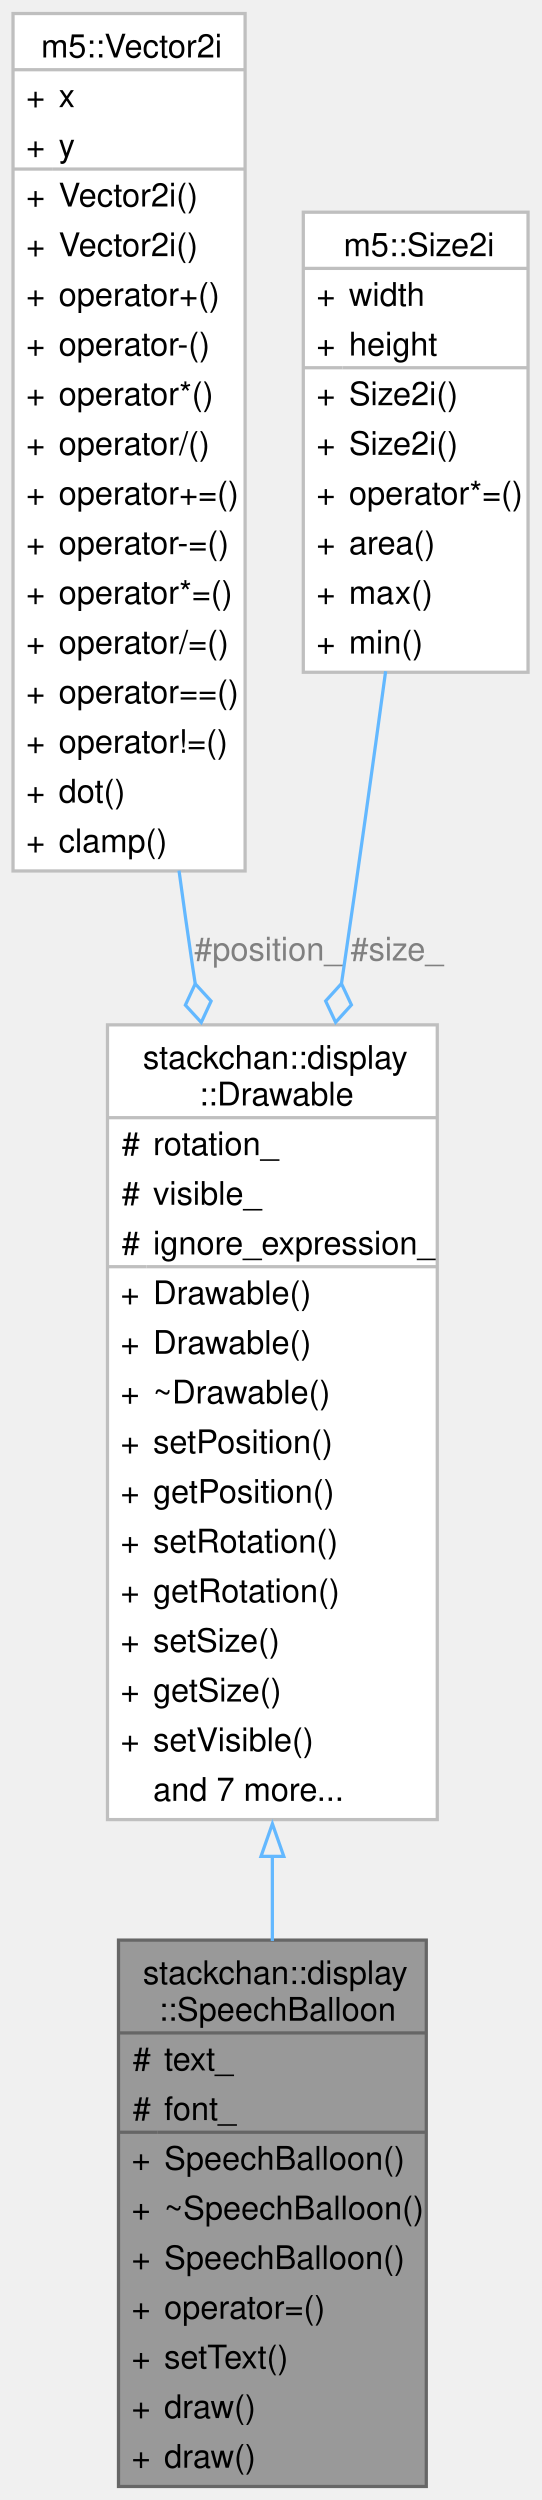
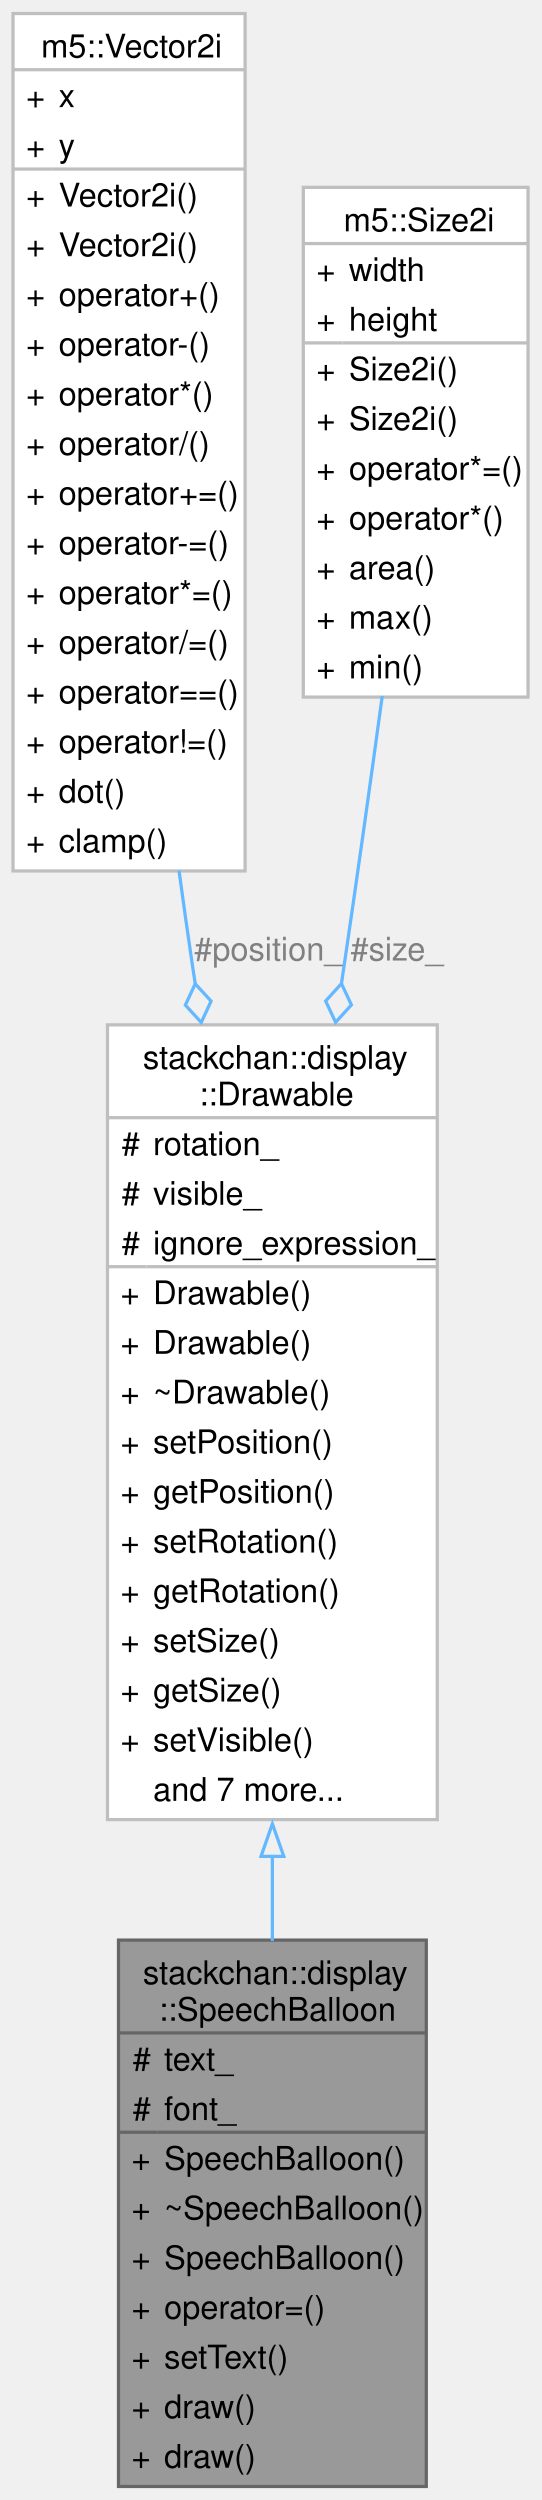
<svg xmlns="http://www.w3.org/2000/svg" xmlns:xlink="http://www.w3.org/1999/xlink" width="166pt" height="767pt" viewBox="0.00 0.00 166.12 767.25">
  <g id="graph0" class="graph" transform="scale(1 1) rotate(0) translate(4 763.25)">
    <g id="Node000001" class="node">
      <g id="a_Node000001">
        <a xlink:title=" ">
          <polygon fill="#999999" stroke="none" points="126.88,-167.75 32.38,-167.75 32.38,0 126.88,0 126.88,-167.75" />
          <text text-anchor="start" x="39.88" y="-154.25" font-family="Helvetica,sans-Serif" font-size="10.00">stackchan::display</text>
          <text text-anchor="start" x="44.75" y="-143" font-family="Helvetica,sans-Serif" font-size="10.00">::SpeechBalloon</text>
          <text text-anchor="start" x="36.75" y="-127.75" font-family="Helvetica,sans-Serif" font-size="10.00">#</text>
          <text text-anchor="start" x="46.38" y="-127.75" font-family="Helvetica,sans-Serif" font-size="10.00">text_</text>
          <text text-anchor="start" x="36.75" y="-112.5" font-family="Helvetica,sans-Serif" font-size="10.00">#</text>
          <text text-anchor="start" x="46.38" y="-112.5" font-family="Helvetica,sans-Serif" font-size="10.00">font_</text>
          <text text-anchor="start" x="36.38" y="-97.25" font-family="Helvetica,sans-Serif" font-size="10.00">+</text>
          <text text-anchor="start" x="46.38" y="-97.25" font-family="Helvetica,sans-Serif" font-size="10.00">SpeechBalloon()</text>
          <text text-anchor="start" x="36.38" y="-82" font-family="Helvetica,sans-Serif" font-size="10.00">+</text>
          <text text-anchor="start" x="46.38" y="-82" font-family="Helvetica,sans-Serif" font-size="10.00">~SpeechBalloon()</text>
          <text text-anchor="start" x="36.38" y="-66.75" font-family="Helvetica,sans-Serif" font-size="10.00">+</text>
          <text text-anchor="start" x="46.38" y="-66.75" font-family="Helvetica,sans-Serif" font-size="10.00">SpeechBalloon()</text>
          <text text-anchor="start" x="36.38" y="-51.5" font-family="Helvetica,sans-Serif" font-size="10.00">+</text>
          <text text-anchor="start" x="46.38" y="-51.5" font-family="Helvetica,sans-Serif" font-size="10.00">operator=()</text>
          <text text-anchor="start" x="36.38" y="-36.25" font-family="Helvetica,sans-Serif" font-size="10.00">+</text>
          <text text-anchor="start" x="46.38" y="-36.25" font-family="Helvetica,sans-Serif" font-size="10.00">setText()</text>
          <text text-anchor="start" x="36.38" y="-21" font-family="Helvetica,sans-Serif" font-size="10.00">+</text>
          <text text-anchor="start" x="46.38" y="-21" font-family="Helvetica,sans-Serif" font-size="10.00">draw()</text>
          <text text-anchor="start" x="36.38" y="-5.75" font-family="Helvetica,sans-Serif" font-size="10.00">+</text>
          <text text-anchor="start" x="46.38" y="-5.75" font-family="Helvetica,sans-Serif" font-size="10.00">draw()</text>
          <polygon fill="#666666" stroke="#666666" points="32.38,-139.25 32.38,-139.25 126.88,-139.25 126.88,-139.25 32.38,-139.25" />
          <polygon fill="#666666" stroke="#666666" points="32.38,-108.75 32.38,-108.75 44.38,-108.75 44.38,-108.75 32.38,-108.75" />
          <polygon fill="#666666" stroke="#666666" points="44.38,-108.75 44.38,-108.75 126.88,-108.75 126.88,-108.75 44.38,-108.75" />
          <polygon fill="none" stroke="#666666" points="32.38,0 32.38,-167.75 126.88,-167.75 126.88,0 32.38,0" />
        </a>
      </g>
    </g>
    <g id="Node000002" class="node">
      <g id="a_Node000002">
        <a xlink:href="classstackchan_1_1display_1_1_drawable.html" target="_top" xlink:title=" ">
          <polygon fill="white" stroke="none" points="130.25,-448.75 29,-448.75 29,-204.75 130.25,-204.75 130.25,-448.75" />
          <text text-anchor="start" x="39.88" y="-435.25" font-family="Helvetica,sans-Serif" font-size="10.00">stackchan::display</text>
          <text text-anchor="start" x="57.12" y="-424" font-family="Helvetica,sans-Serif" font-size="10.00">::Drawable</text>
          <text text-anchor="start" x="33.38" y="-408.75" font-family="Helvetica,sans-Serif" font-size="10.00">#</text>
          <text text-anchor="start" x="43" y="-408.75" font-family="Helvetica,sans-Serif" font-size="10.00">rotation_</text>
          <text text-anchor="start" x="33.38" y="-393.5" font-family="Helvetica,sans-Serif" font-size="10.00">#</text>
          <text text-anchor="start" x="43" y="-393.5" font-family="Helvetica,sans-Serif" font-size="10.00">visible_</text>
          <text text-anchor="start" x="33.38" y="-378.25" font-family="Helvetica,sans-Serif" font-size="10.00">#</text>
          <text text-anchor="start" x="43" y="-378.25" font-family="Helvetica,sans-Serif" font-size="10.00">ignore_expression_</text>
          <text text-anchor="start" x="33" y="-363" font-family="Helvetica,sans-Serif" font-size="10.00">+</text>
          <text text-anchor="start" x="43" y="-363" font-family="Helvetica,sans-Serif" font-size="10.00">Drawable()</text>
          <text text-anchor="start" x="33" y="-347.75" font-family="Helvetica,sans-Serif" font-size="10.00">+</text>
          <text text-anchor="start" x="43" y="-347.75" font-family="Helvetica,sans-Serif" font-size="10.00">Drawable()</text>
          <text text-anchor="start" x="33" y="-332.5" font-family="Helvetica,sans-Serif" font-size="10.00">+</text>
          <text text-anchor="start" x="43" y="-332.5" font-family="Helvetica,sans-Serif" font-size="10.00">~Drawable()</text>
          <text text-anchor="start" x="33" y="-317.25" font-family="Helvetica,sans-Serif" font-size="10.00">+</text>
          <text text-anchor="start" x="43" y="-317.25" font-family="Helvetica,sans-Serif" font-size="10.00">setPosition()</text>
          <text text-anchor="start" x="33" y="-302" font-family="Helvetica,sans-Serif" font-size="10.00">+</text>
          <text text-anchor="start" x="43" y="-302" font-family="Helvetica,sans-Serif" font-size="10.00">getPosition()</text>
          <text text-anchor="start" x="33" y="-286.75" font-family="Helvetica,sans-Serif" font-size="10.00">+</text>
          <text text-anchor="start" x="43" y="-286.75" font-family="Helvetica,sans-Serif" font-size="10.00">setRotation()</text>
          <text text-anchor="start" x="33" y="-271.5" font-family="Helvetica,sans-Serif" font-size="10.00">+</text>
          <text text-anchor="start" x="43" y="-271.5" font-family="Helvetica,sans-Serif" font-size="10.00">getRotation()</text>
          <text text-anchor="start" x="33" y="-256.25" font-family="Helvetica,sans-Serif" font-size="10.00">+</text>
          <text text-anchor="start" x="43" y="-256.25" font-family="Helvetica,sans-Serif" font-size="10.00">setSize()</text>
          <text text-anchor="start" x="33" y="-241" font-family="Helvetica,sans-Serif" font-size="10.00">+</text>
          <text text-anchor="start" x="43" y="-241" font-family="Helvetica,sans-Serif" font-size="10.00">getSize()</text>
          <text text-anchor="start" x="33" y="-225.75" font-family="Helvetica,sans-Serif" font-size="10.00">+</text>
          <text text-anchor="start" x="43" y="-225.75" font-family="Helvetica,sans-Serif" font-size="10.00">setVisible()</text>
          <text text-anchor="start" x="43" y="-210.5" font-family="Helvetica,sans-Serif" font-size="10.00">and 7 more...</text>
          <polygon fill="#bfbfbf" stroke="#bfbfbf" points="29,-420.25 29,-420.25 130.25,-420.25 130.25,-420.25 29,-420.25" />
          <polygon fill="#bfbfbf" stroke="#bfbfbf" points="29,-374.5 29,-374.5 41,-374.5 41,-374.5 29,-374.5" />
          <polygon fill="#bfbfbf" stroke="#bfbfbf" points="41,-374.5 41,-374.5 130.25,-374.5 130.25,-374.5 41,-374.5" />
          <polygon fill="none" stroke="#bfbfbf" points="29,-204.75 29,-448.75 130.25,-448.75 130.25,-204.75 29,-204.75" />
        </a>
      </g>
    </g>
    <g id="edge1_Node000001_Node000002" class="edge">
      <g id="a_edge1_Node000001_Node000002">
        <a xlink:title=" ">
          <path fill="none" stroke="#63b8ff" d="M79.62,-193.68C79.62,-184.81 79.62,-176.02 79.62,-167.5" />
          <polygon fill="none" stroke="#63b8ff" points="76.13,-193.45 79.63,-203.45 83.13,-193.45 76.13,-193.45" />
        </a>
      </g>
    </g>
    <g id="Node000003" class="node">
      <g id="a_Node000003">
        <a xlink:href="classm5_1_1_vector2i.html" target="_top" xlink:title=" ">
          <polygon fill="white" stroke="none" points="71.25,-759.25 0,-759.25 0,-496 71.25,-496 71.25,-759.25" />
          <text text-anchor="start" x="8.62" y="-745.75" font-family="Helvetica,sans-Serif" font-size="10.00">m5::Vector2i</text>
          <text text-anchor="start" x="4" y="-730.5" font-family="Helvetica,sans-Serif" font-size="10.00">+</text>
          <text text-anchor="start" x="14" y="-730.5" font-family="Helvetica,sans-Serif" font-size="10.00">x</text>
          <text text-anchor="start" x="4" y="-715.25" font-family="Helvetica,sans-Serif" font-size="10.00">+</text>
          <text text-anchor="start" x="14" y="-715.25" font-family="Helvetica,sans-Serif" font-size="10.00">y</text>
          <text text-anchor="start" x="4" y="-700" font-family="Helvetica,sans-Serif" font-size="10.00">+</text>
          <text text-anchor="start" x="14" y="-700" font-family="Helvetica,sans-Serif" font-size="10.00">Vector2i()</text>
          <text text-anchor="start" x="4" y="-684.75" font-family="Helvetica,sans-Serif" font-size="10.00">+</text>
          <text text-anchor="start" x="14" y="-684.75" font-family="Helvetica,sans-Serif" font-size="10.00">Vector2i()</text>
          <text text-anchor="start" x="4" y="-669.5" font-family="Helvetica,sans-Serif" font-size="10.00">+</text>
          <text text-anchor="start" x="14" y="-669.5" font-family="Helvetica,sans-Serif" font-size="10.00">operator+()</text>
          <text text-anchor="start" x="4" y="-654.25" font-family="Helvetica,sans-Serif" font-size="10.00">+</text>
          <text text-anchor="start" x="14" y="-654.25" font-family="Helvetica,sans-Serif" font-size="10.00">operator-()</text>
          <text text-anchor="start" x="4" y="-639" font-family="Helvetica,sans-Serif" font-size="10.00">+</text>
          <text text-anchor="start" x="14" y="-639" font-family="Helvetica,sans-Serif" font-size="10.00">operator*()</text>
          <text text-anchor="start" x="4" y="-623.75" font-family="Helvetica,sans-Serif" font-size="10.00">+</text>
          <text text-anchor="start" x="14" y="-623.75" font-family="Helvetica,sans-Serif" font-size="10.00">operator/()</text>
          <text text-anchor="start" x="4" y="-608.5" font-family="Helvetica,sans-Serif" font-size="10.00">+</text>
          <text text-anchor="start" x="14" y="-608.5" font-family="Helvetica,sans-Serif" font-size="10.00">operator+=()</text>
          <text text-anchor="start" x="4" y="-593.25" font-family="Helvetica,sans-Serif" font-size="10.00">+</text>
          <text text-anchor="start" x="14" y="-593.25" font-family="Helvetica,sans-Serif" font-size="10.00">operator-=()</text>
          <text text-anchor="start" x="4" y="-578" font-family="Helvetica,sans-Serif" font-size="10.00">+</text>
          <text text-anchor="start" x="14" y="-578" font-family="Helvetica,sans-Serif" font-size="10.00">operator*=()</text>
          <text text-anchor="start" x="4" y="-562.75" font-family="Helvetica,sans-Serif" font-size="10.00">+</text>
          <text text-anchor="start" x="14" y="-562.75" font-family="Helvetica,sans-Serif" font-size="10.00">operator/=()</text>
          <text text-anchor="start" x="4" y="-547.5" font-family="Helvetica,sans-Serif" font-size="10.00">+</text>
          <text text-anchor="start" x="14" y="-547.5" font-family="Helvetica,sans-Serif" font-size="10.00">operator==()</text>
          <text text-anchor="start" x="4" y="-532.25" font-family="Helvetica,sans-Serif" font-size="10.00">+</text>
          <text text-anchor="start" x="14" y="-532.25" font-family="Helvetica,sans-Serif" font-size="10.00">operator!=()</text>
          <text text-anchor="start" x="4" y="-517" font-family="Helvetica,sans-Serif" font-size="10.00">+</text>
          <text text-anchor="start" x="14" y="-517" font-family="Helvetica,sans-Serif" font-size="10.00">dot()</text>
          <text text-anchor="start" x="4" y="-501.75" font-family="Helvetica,sans-Serif" font-size="10.00">+</text>
          <text text-anchor="start" x="14" y="-501.75" font-family="Helvetica,sans-Serif" font-size="10.00">clamp()</text>
          <polygon fill="#bfbfbf" stroke="#bfbfbf" points="0,-742 0,-742 71.25,-742 71.25,-742 0,-742" />
          <polygon fill="#bfbfbf" stroke="#bfbfbf" points="0,-711.5 0,-711.5 12,-711.5 12,-711.5 0,-711.5" />
          <polygon fill="#bfbfbf" stroke="#bfbfbf" points="12,-711.5 12,-711.5 71.25,-711.5 71.25,-711.5 12,-711.5" />
          <polygon fill="none" stroke="#bfbfbf" points="0,-496 0,-759.25 71.25,-759.25 71.25,-496 0,-496" />
        </a>
      </g>
    </g>
    <g id="edge2_Node000002_Node000003" class="edge">
      <g id="a_edge2_Node000002_Node000003">
        <a xlink:title=" ">
          <path fill="none" stroke="#63b8ff" d="M50.96,-496.11C52.31,-486.16 53.7,-476.29 55.12,-466.75 55.39,-464.99 55.66,-463.21 55.93,-461.43" />
          <polygon fill="none" stroke="#63b8ff" points="55.94,-461.35 52.91,-454.81 57.79,-449.5 60.81,-456.04 55.94,-461.35" />
        </a>
      </g>
      <text text-anchor="middle" x="78.38" y="-468.5" font-family="Helvetica,sans-Serif" font-size="10.00" fill="grey"> #position_</text>
    </g>
    <g id="Node000004" class="node">
      <g id="a_Node000004">
        <a xlink:href="classm5_1_1_size2i.html" target="_top" xlink:title=" ">
-           <polygon fill="white" stroke="none" points="158.12,-698.25 89.12,-698.25 89.12,-557 158.12,-557 158.12,-698.25" />
-           <text text-anchor="start" x="101.5" y="-684.75" font-family="Helvetica,sans-Serif" font-size="10.00">m5::Size2i</text>
-           <text text-anchor="start" x="93.12" y="-669.5" font-family="Helvetica,sans-Serif" font-size="10.00">+</text>
-           <text text-anchor="start" x="103.12" y="-669.5" font-family="Helvetica,sans-Serif" font-size="10.00">width</text>
-           <text text-anchor="start" x="93.12" y="-654.25" font-family="Helvetica,sans-Serif" font-size="10.00">+</text>
-           <text text-anchor="start" x="103.12" y="-654.25" font-family="Helvetica,sans-Serif" font-size="10.00">height</text>
-           <text text-anchor="start" x="93.12" y="-639" font-family="Helvetica,sans-Serif" font-size="10.00">+</text>
-           <text text-anchor="start" x="103.12" y="-639" font-family="Helvetica,sans-Serif" font-size="10.00">Size2i()</text>
-           <text text-anchor="start" x="93.12" y="-623.75" font-family="Helvetica,sans-Serif" font-size="10.00">+</text>
-           <text text-anchor="start" x="103.12" y="-623.75" font-family="Helvetica,sans-Serif" font-size="10.00">Size2i()</text>
-           <text text-anchor="start" x="93.12" y="-608.5" font-family="Helvetica,sans-Serif" font-size="10.00">+</text>
-           <text text-anchor="start" x="103.12" y="-608.5" font-family="Helvetica,sans-Serif" font-size="10.00">operator*=()</text>
-           <text text-anchor="start" x="93.12" y="-593.25" font-family="Helvetica,sans-Serif" font-size="10.00">+</text>
-           <text text-anchor="start" x="103.12" y="-593.25" font-family="Helvetica,sans-Serif" font-size="10.00">area()</text>
-           <text text-anchor="start" x="93.12" y="-578" font-family="Helvetica,sans-Serif" font-size="10.00">+</text>
-           <text text-anchor="start" x="103.12" y="-578" font-family="Helvetica,sans-Serif" font-size="10.00">max()</text>
-           <text text-anchor="start" x="93.12" y="-562.75" font-family="Helvetica,sans-Serif" font-size="10.00">+</text>
-           <text text-anchor="start" x="103.12" y="-562.75" font-family="Helvetica,sans-Serif" font-size="10.00">min()</text>
-           <polygon fill="#bfbfbf" stroke="#bfbfbf" points="89.12,-681 89.12,-681 158.12,-681 158.12,-681 89.12,-681" />
-           <polygon fill="#bfbfbf" stroke="#bfbfbf" points="89.12,-650.5 89.12,-650.5 101.12,-650.5 101.12,-650.5 89.12,-650.5" />
-           <polygon fill="#bfbfbf" stroke="#bfbfbf" points="101.12,-650.5 101.12,-650.5 158.12,-650.5 158.12,-650.5 101.12,-650.5" />
-           <polygon fill="none" stroke="#bfbfbf" points="89.12,-557 89.12,-698.25 158.12,-698.25 158.12,-557 89.12,-557" />
+           <polygon fill="white" stroke="none" points="158.12,-705.88 89.12,-705.88 89.12,-549.38 158.12,-549.38 158.12,-705.88" />
+           <text text-anchor="start" x="101.5" y="-692.38" font-family="Helvetica,sans-Serif" font-size="10.00">m5::Size2i</text>
+           <text text-anchor="start" x="93.12" y="-677.12" font-family="Helvetica,sans-Serif" font-size="10.00">+</text>
+           <text text-anchor="start" x="103.12" y="-677.12" font-family="Helvetica,sans-Serif" font-size="10.00">width</text>
+           <text text-anchor="start" x="93.12" y="-661.88" font-family="Helvetica,sans-Serif" font-size="10.00">+</text>
+           <text text-anchor="start" x="103.12" y="-661.88" font-family="Helvetica,sans-Serif" font-size="10.00">height</text>
+           <text text-anchor="start" x="93.12" y="-646.62" font-family="Helvetica,sans-Serif" font-size="10.00">+</text>
+           <text text-anchor="start" x="103.12" y="-646.62" font-family="Helvetica,sans-Serif" font-size="10.00">Size2i()</text>
+           <text text-anchor="start" x="93.12" y="-631.38" font-family="Helvetica,sans-Serif" font-size="10.00">+</text>
+           <text text-anchor="start" x="103.12" y="-631.38" font-family="Helvetica,sans-Serif" font-size="10.00">Size2i()</text>
+           <text text-anchor="start" x="93.12" y="-616.12" font-family="Helvetica,sans-Serif" font-size="10.00">+</text>
+           <text text-anchor="start" x="103.12" y="-616.12" font-family="Helvetica,sans-Serif" font-size="10.00">operator*=()</text>
+           <text text-anchor="start" x="93.12" y="-600.88" font-family="Helvetica,sans-Serif" font-size="10.00">+</text>
+           <text text-anchor="start" x="103.12" y="-600.88" font-family="Helvetica,sans-Serif" font-size="10.00">operator*()</text>
+           <text text-anchor="start" x="93.12" y="-585.62" font-family="Helvetica,sans-Serif" font-size="10.00">+</text>
+           <text text-anchor="start" x="103.12" y="-585.62" font-family="Helvetica,sans-Serif" font-size="10.00">area()</text>
+           <text text-anchor="start" x="93.12" y="-570.38" font-family="Helvetica,sans-Serif" font-size="10.00">+</text>
+           <text text-anchor="start" x="103.12" y="-570.38" font-family="Helvetica,sans-Serif" font-size="10.00">max()</text>
+           <text text-anchor="start" x="93.12" y="-555.12" font-family="Helvetica,sans-Serif" font-size="10.00">+</text>
+           <text text-anchor="start" x="103.12" y="-555.12" font-family="Helvetica,sans-Serif" font-size="10.00">min()</text>
+           <polygon fill="#bfbfbf" stroke="#bfbfbf" points="89.12,-688.62 89.12,-688.62 158.12,-688.62 158.12,-688.62 89.12,-688.62" />
+           <polygon fill="#bfbfbf" stroke="#bfbfbf" points="89.12,-658.12 89.12,-658.12 101.12,-658.12 101.12,-658.12 89.12,-658.12" />
+           <polygon fill="#bfbfbf" stroke="#bfbfbf" points="101.12,-658.12 101.12,-658.12 158.12,-658.12 158.12,-658.12 101.12,-658.12" />
+           <polygon fill="none" stroke="#bfbfbf" points="89.12,-549.38 89.12,-705.88 158.12,-705.88 158.12,-549.38 89.12,-549.38" />
        </a>
      </g>
    </g>
    <g id="edge3_Node000002_Node000004" class="edge">
      <g id="a_edge3_Node000002_Node000004">
        <a xlink:title=" ">
-           <path fill="none" stroke="#63b8ff" d="M114.4,-557.33C110.57,-529.2 106.01,-496.41 101.62,-466.75 101.36,-464.99 101.1,-463.22 100.84,-461.44" />
+           <path fill="none" stroke="#63b8ff" d="M113.36,-549.73C109.77,-523.4 105.62,-493.77 101.62,-466.75 101.36,-464.99 101.1,-463.22 100.84,-461.44" />
          <polygon fill="none" stroke="#63b8ff" points="100.83,-461.41 95.98,-456.07 99.04,-449.54 103.89,-454.88 100.83,-461.41" />
        </a>
      </g>
      <text text-anchor="middle" x="117.89" y="-468.5" font-family="Helvetica,sans-Serif" font-size="10.00" fill="grey"> #size_</text>
    </g>
  </g>
</svg>
